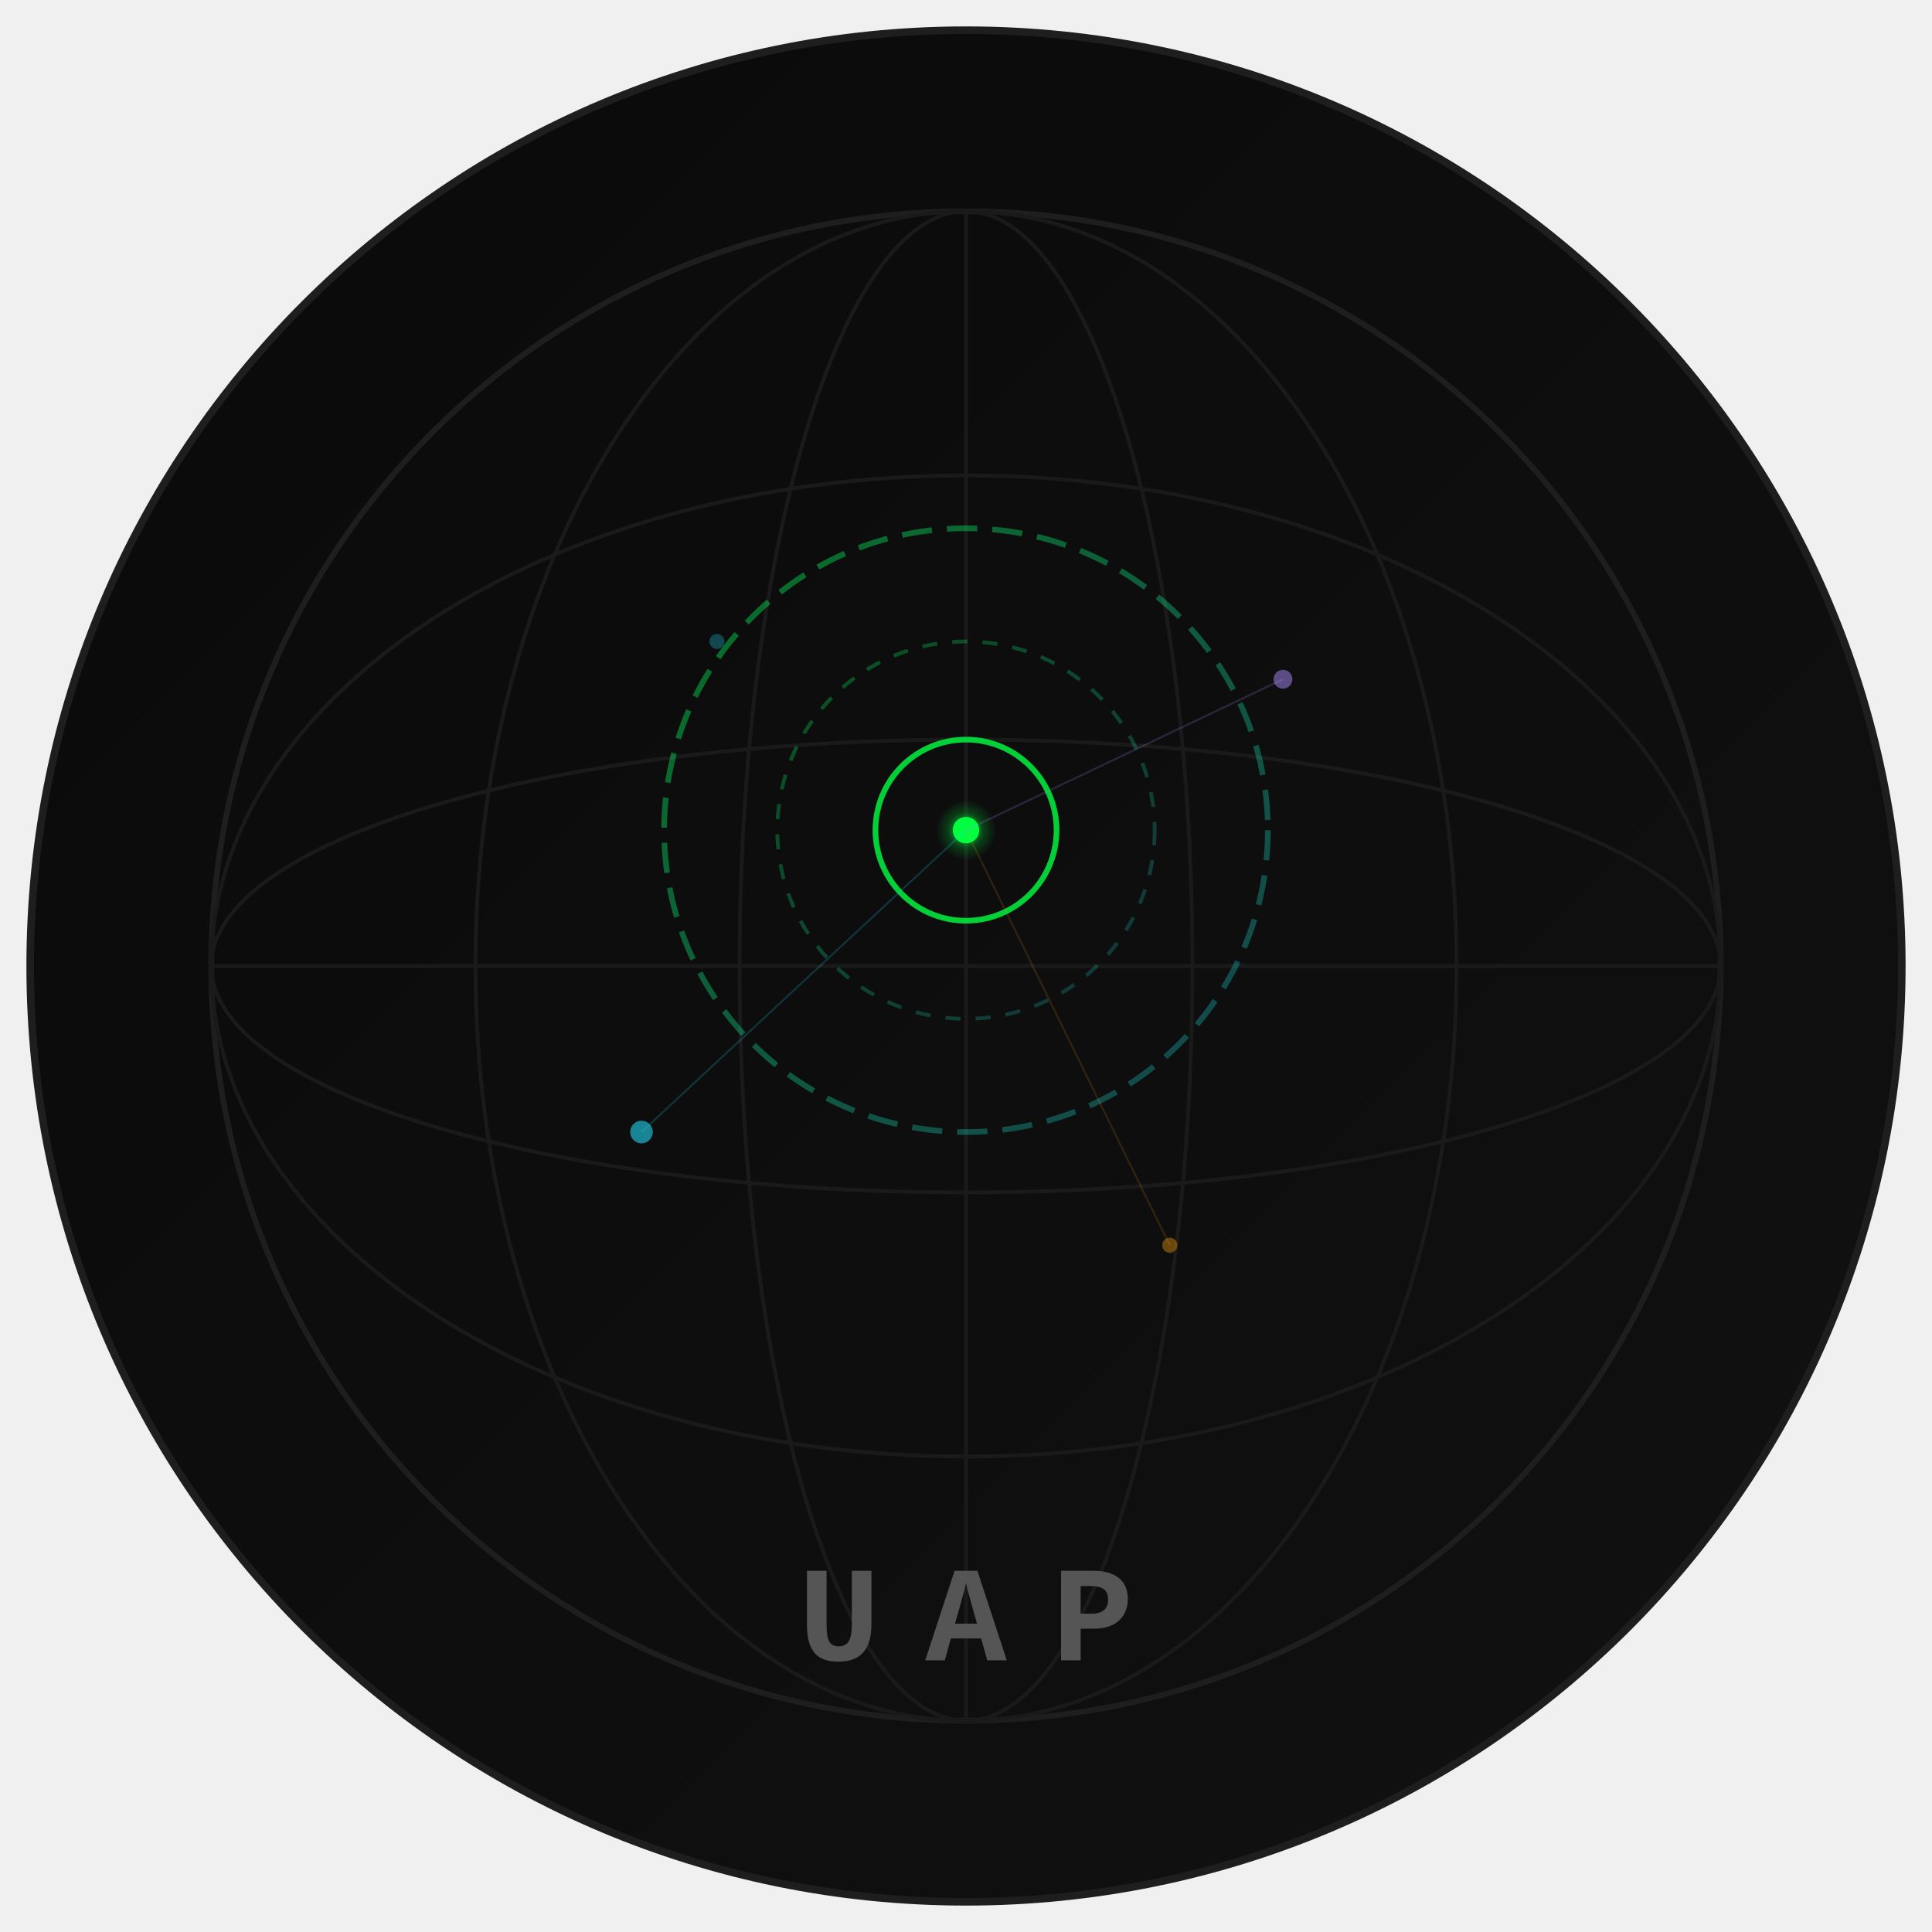
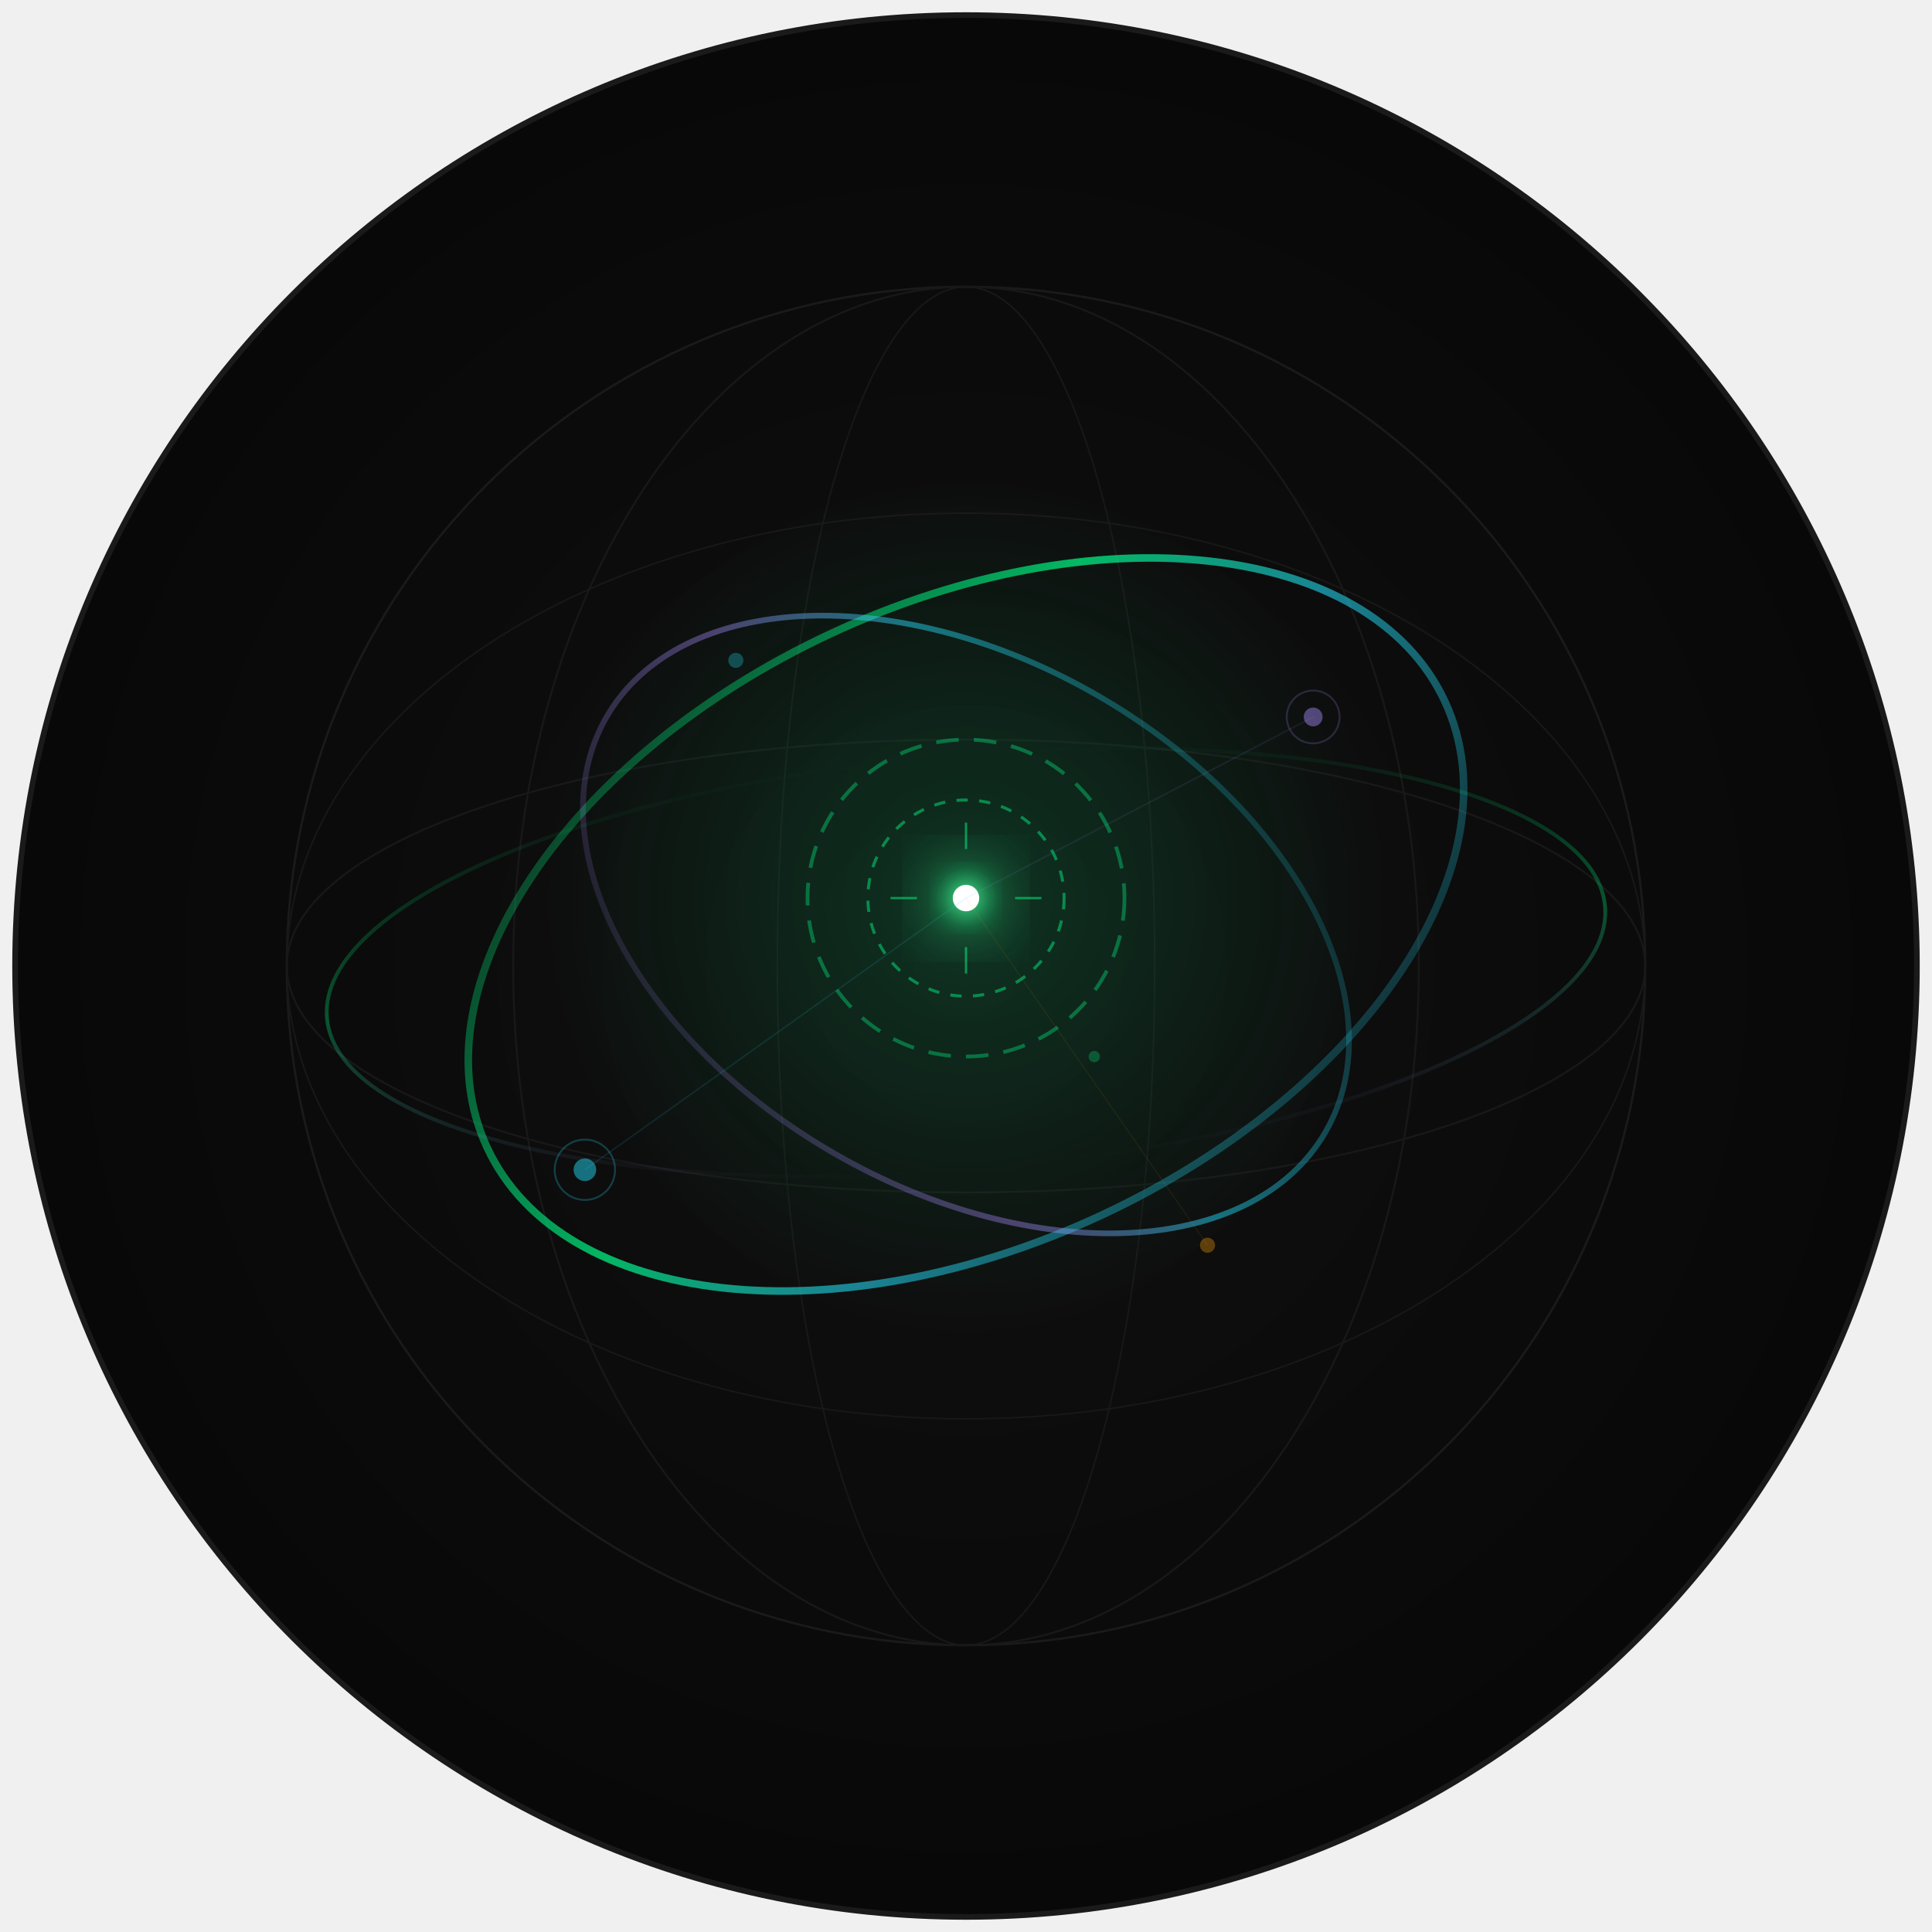
<svg xmlns="http://www.w3.org/2000/svg" viewBox="0 0 512 512">
  <defs>
-     <linearGradient id="globe-grad" x1="0" y1="0" x2="1" y2="1">
-       <stop offset="0%" stop-color="#0a0a0a" />
-       <stop offset="100%" stop-color="#111" />
+     <radialGradient id="bg" cx="50%" cy="50%" r="50%">
+       <stop offset="0%" stop-color="#111" />
+       <stop offset="100%" stop-color="#080808" />
+     </radialGradient>
+     <radialGradient id="core-glow" cx="50%" cy="48%" r="35%">
+       <stop offset="0%" stop-color="#00ff88" stop-opacity="0.15" />
+       <stop offset="100%" stop-color="#00ff88" stop-opacity="0" />
+     </radialGradient>
+     <radialGradient id="anomaly" cx="50%" cy="50%" r="50%">
+       <stop offset="0%" stop-color="#ffffff" stop-opacity="1" />
+       <stop offset="30%" stop-color="#00ff88" stop-opacity="0.9" />
+       <stop offset="70%" stop-color="#00ff88" stop-opacity="0.2" />
+       <stop offset="100%" stop-color="#00ff88" stop-opacity="0" />
+     </radialGradient>
+     <linearGradient id="arc1" x1="0" y1="0" x2="1" y2="1">
+       <stop offset="0%" stop-color="#00ff88" stop-opacity="0" />
+       <stop offset="40%" stop-color="#00ff88" stop-opacity="0.7" />
+       <stop offset="60%" stop-color="#22d3ee" stop-opacity="0.6" />
+       <stop offset="100%" stop-color="#22d3ee" stop-opacity="0" />
    </linearGradient>
-     <linearGradient id="ring-grad" x1="0" y1="0" x2="1" y2="1">
-       <stop offset="0%" stop-color="#00ff41" stop-opacity="0.6" />
-       <stop offset="100%" stop-color="#22d3ee" stop-opacity="0.4" />
+     <linearGradient id="arc2" x1="1" y1="0" x2="0" y2="1">
+       <stop offset="0%" stop-color="#22d3ee" stop-opacity="0" />
+       <stop offset="40%" stop-color="#22d3ee" stop-opacity="0.5" />
+       <stop offset="60%" stop-color="#a78bfa" stop-opacity="0.4" />
+       <stop offset="100%" stop-color="#a78bfa" stop-opacity="0" />
    </linearGradient>
-     <radialGradient id="pulse" cx="50%" cy="50%" r="50%">
-       <stop offset="0%" stop-color="#00ff41" stop-opacity="0.9" />
-       <stop offset="60%" stop-color="#00ff41" stop-opacity="0.2" />
-       <stop offset="100%" stop-color="#00ff41" stop-opacity="0" />
-     </radialGradient>
+     <linearGradient id="arc3" x1="0.5" y1="1" x2="0.5" y2="0">
+       <stop offset="0%" stop-color="#a78bfa" stop-opacity="0" />
+       <stop offset="50%" stop-color="#00ff88" stop-opacity="0.3" />
+       <stop offset="100%" stop-color="#00ff88" stop-opacity="0" />
+     </linearGradient>
+     <filter id="glow">
+       <feGaussianBlur in="SourceGraphic" stdDeviation="3" />
+     </filter>
+     <filter id="glow-strong">
+       <feGaussianBlur in="SourceGraphic" stdDeviation="8" />
+     </filter>
  </defs>
-   <circle cx="256" cy="256" r="248" fill="url(#globe-grad)" stroke="#1e1e1e" stroke-width="2" />
-   <ellipse cx="256" cy="256" rx="200" ry="200" fill="none" stroke="#1e1e1e" stroke-width="1.5" />
-   <ellipse cx="256" cy="256" rx="200" ry="60" fill="none" stroke="#1a1a1a" stroke-width="1" />
-   <ellipse cx="256" cy="256" rx="200" ry="130" fill="none" stroke="#1a1a1a" stroke-width="1" />
-   <line x1="256" y1="56" x2="256" y2="456" stroke="#1a1a1a" stroke-width="1" />
-   <ellipse cx="256" cy="256" rx="60" ry="200" fill="none" stroke="#1a1a1a" stroke-width="1" />
-   <ellipse cx="256" cy="256" rx="130" ry="200" fill="none" stroke="#1a1a1a" stroke-width="1" />
-   <line x1="56" y1="256" x2="456" y2="256" stroke="#1a1a1a" stroke-width="1" />
-   <circle cx="256" cy="220" r="80" fill="none" stroke="url(#ring-grad)" stroke-width="1.5" stroke-dasharray="8 4" opacity="0.7" />
-   <circle cx="256" cy="220" r="50" fill="none" stroke="url(#ring-grad)" stroke-width="1" stroke-dasharray="4 4" opacity="0.5" />
-   <circle cx="256" cy="220" r="24" fill="none" stroke="#00ff41" stroke-width="1.5" opacity="0.8" />
-   <circle cx="256" cy="220" r="8" fill="url(#pulse)" />
-   <circle cx="256" cy="220" r="3.5" fill="#00ff41" />
-   <circle cx="170" cy="300" r="3" fill="#22d3ee" opacity="0.6" />
-   <circle cx="340" cy="180" r="2.5" fill="#a78bfa" opacity="0.5" />
-   <circle cx="310" cy="330" r="2" fill="#f59e0b" opacity="0.4" />
-   <circle cx="190" cy="170" r="2" fill="#22d3ee" opacity="0.3" />
-   <line x1="256" y1="220" x2="170" y2="300" stroke="#22d3ee" stroke-width="0.5" opacity="0.2" />
-   <line x1="256" y1="220" x2="340" y2="180" stroke="#a78bfa" stroke-width="0.5" opacity="0.2" />
-   <line x1="256" y1="220" x2="310" y2="330" stroke="#f59e0b" stroke-width="0.5" opacity="0.15" />
-   <text x="256" y="440" text-anchor="middle" font-family="'Menlo','Monaco','Courier New',monospace" font-size="36" font-weight="700" letter-spacing="12" fill="#555">UAP</text>
+   <circle cx="256" cy="256" r="252" fill="url(#bg)" stroke="#1a1a1a" stroke-width="1.5" />
+   <ellipse cx="256" cy="256" rx="180" ry="180" fill="none" stroke="#1a1a1a" stroke-width="0.6" />
+   <ellipse cx="256" cy="256" rx="120" ry="180" fill="none" stroke="#181818" stroke-width="0.5" />
+   <ellipse cx="256" cy="256" rx="50" ry="180" fill="none" stroke="#181818" stroke-width="0.4" />
+   <ellipse cx="256" cy="256" rx="180" ry="60" fill="none" stroke="#181818" stroke-width="0.5" />
+   <ellipse cx="256" cy="256" rx="180" ry="120" fill="none" stroke="#181818" stroke-width="0.4" />
+   <circle cx="256" cy="245" r="160" fill="url(#core-glow)" />
+   <ellipse cx="256" cy="245" rx="140" ry="85" fill="none" stroke="url(#arc1)" stroke-width="2" transform="rotate(-25 256 245)" />
+   <ellipse cx="256" cy="245" rx="110" ry="70" fill="none" stroke="url(#arc2)" stroke-width="1.5" transform="rotate(30 256 245)" />
+   <ellipse cx="256" cy="255" rx="170" ry="55" fill="none" stroke="url(#arc3)" stroke-width="1" transform="rotate(-5 256 255)" />
+   <circle cx="256" cy="238" r="42" fill="none" stroke="#00ff88" stroke-width="1" stroke-dasharray="6 4" opacity="0.35" />
+   <circle cx="256" cy="238" r="26" fill="none" stroke="#00ff88" stroke-width="0.8" stroke-dasharray="3 3" opacity="0.45" />
+   <circle cx="256" cy="238" r="14" fill="url(#anomaly)" filter="url(#glow-strong)" opacity="0.6" />
+   <circle cx="256" cy="238" r="8" fill="url(#anomaly)" filter="url(#glow)" />
+   <circle cx="256" cy="238" r="3.5" fill="#fff" />
+   <circle cx="155" cy="310" r="3" fill="#22d3ee" opacity="0.5" />
+   <circle cx="155" cy="310" r="8" fill="none" stroke="#22d3ee" stroke-width="0.5" opacity="0.25" />
+   <circle cx="348" cy="190" r="2.5" fill="#a78bfa" opacity="0.45" />
+   <circle cx="348" cy="190" r="7" fill="none" stroke="#a78bfa" stroke-width="0.5" opacity="0.2" />
+   <circle cx="320" cy="330" r="2" fill="#f59e0b" opacity="0.35" />
+   <circle cx="195" cy="175" r="2" fill="#22d3ee" opacity="0.3" />
+   <circle cx="290" cy="280" r="1.5" fill="#00ff88" opacity="0.25" />
+   <line x1="256" y1="238" x2="155" y2="310" stroke="#22d3ee" stroke-width="0.4" opacity="0.12" />
+   <line x1="256" y1="238" x2="348" y2="190" stroke="#a78bfa" stroke-width="0.4" opacity="0.1" />
+   <line x1="256" y1="238" x2="320" y2="330" stroke="#f59e0b" stroke-width="0.3" opacity="0.08" />
+   <line x1="256" y1="218" x2="256" y2="225" stroke="#00ff88" stroke-width="0.6" opacity="0.5" />
+   <line x1="256" y1="251" x2="256" y2="258" stroke="#00ff88" stroke-width="0.6" opacity="0.5" />
+   <line x1="236" y1="238" x2="243" y2="238" stroke="#00ff88" stroke-width="0.6" opacity="0.5" />
+   <line x1="269" y1="238" x2="276" y2="238" stroke="#00ff88" stroke-width="0.6" opacity="0.5" />
</svg>
